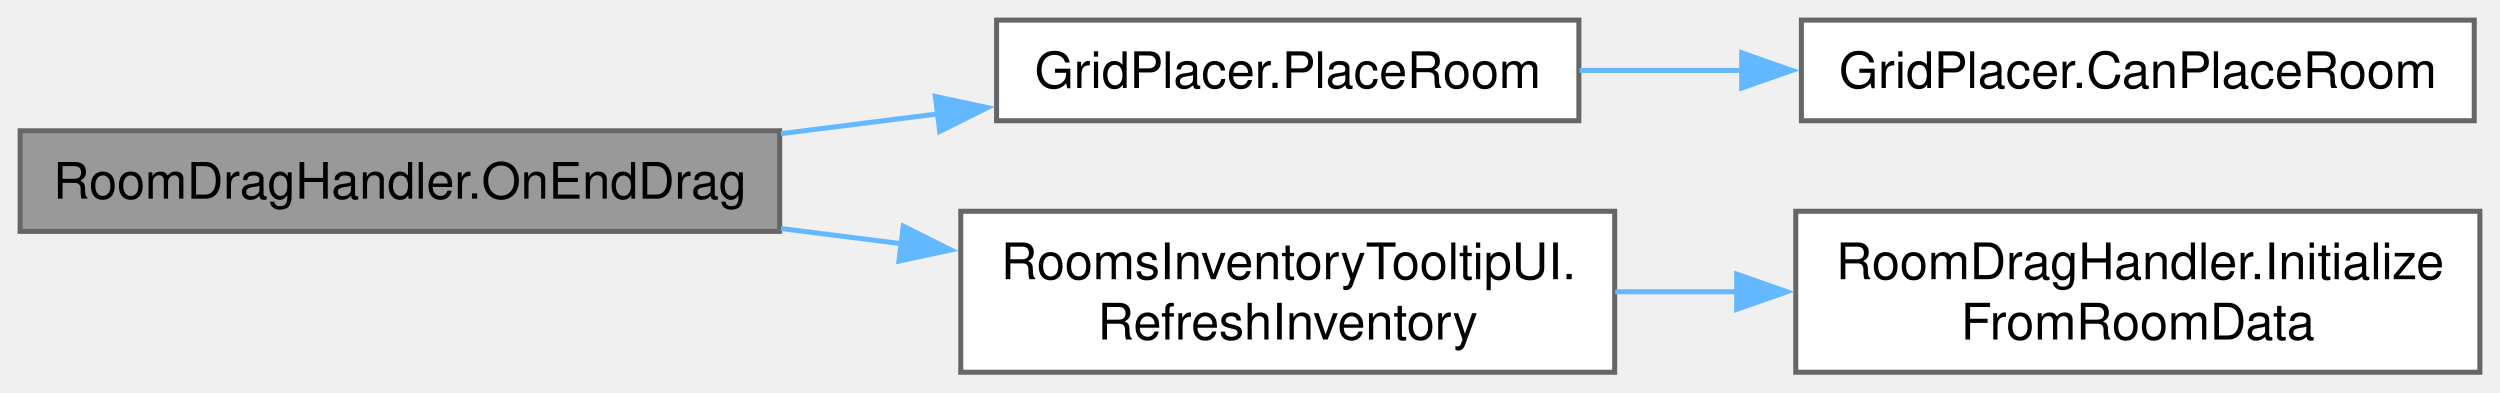
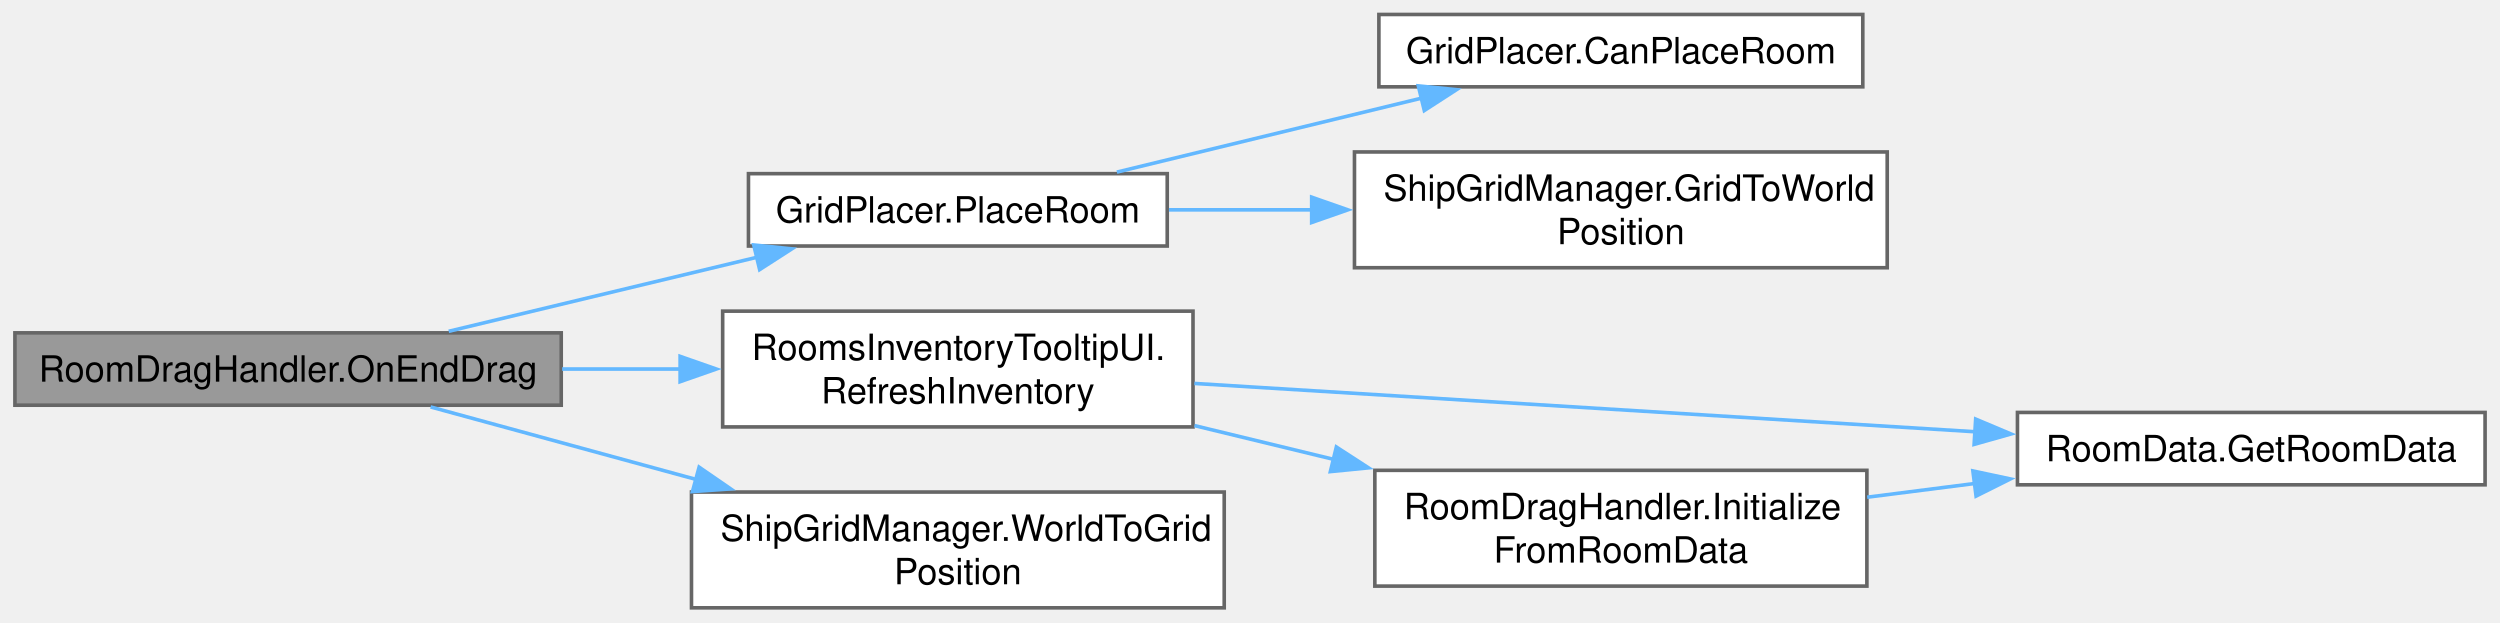
- <svg xmlns="http://www.w3.org/2000/svg" xmlns:xlink="http://www.w3.org/1999/xlink" width="497pt" height="78pt" viewBox="0.00 0.00 497.00 78.00">
-   <g id="graph0" class="graph" transform="scale(1 1) rotate(0) translate(4 74)">
+ <svg xmlns="http://www.w3.org/2000/svg" xmlns:xlink="http://www.w3.org/1999/xlink" width="691pt" height="172pt" viewBox="0.00 0.00 690.75 172.00">
+   <g id="graph0" class="graph" transform="scale(1 1) rotate(0) translate(4 168)">
    <g id="Node000001" class="node">
      <g id="a_Node000001">
        <a xlink:title="드래그 종료 후 작업입니다. 현재 마우스 위치에 방을 설치하고, preview (실루엣)을 삭제합니다.">
-           <polygon fill="#999999" stroke="#666666" points="151,-48 0,-48 0,-28 151,-28 151,-48" />
-           <text text-anchor="middle" x="75.5" y="-34.5" font-family="Helvetica,sans-Serif" font-size="10.00">RoomDragHandler.OnEndDrag</text>
+           <polygon fill="#999999" stroke="#666666" points="151,-76 0,-76 0,-56 151,-56 151,-76" />
+           <text text-anchor="middle" x="75.5" y="-62.5" font-family="Helvetica,sans-Serif" font-size="10.00">RoomDragHandler.OnEndDrag</text>
        </a>
      </g>
    </g>
    <g id="Node000002" class="node">
      <g id="a_Node000002">
        <a xlink:href="class_grid_placer.html#accae6dd63410e18f1ebb323755ae8cdf" target="_top" xlink:title="실제로 호버한 위치에 해당 영역에 방을 설치합니다. 방을 설치하고자 하는 위치에 설치 가능 여부를 검사해, 설치를 진행합니다.">
-           <polygon fill="white" stroke="#666666" points="309.88,-70 194.12,-70 194.12,-50 309.88,-50 309.88,-70" />
-           <text text-anchor="middle" x="252" y="-56.5" font-family="Helvetica,sans-Serif" font-size="10.00">GridPlacer.PlaceRoom</text>
+           <polygon fill="white" stroke="#666666" points="318.5,-120 202.75,-120 202.75,-100 318.5,-100 318.5,-120" />
+           <text text-anchor="middle" x="260.62" y="-106.5" font-family="Helvetica,sans-Serif" font-size="10.00">GridPlacer.PlaceRoom</text>
        </a>
      </g>
    </g>
    <g id="edge1_Node000001_Node000002" class="edge">
      <g id="a_edge1_Node000001_Node000002">
        <a xlink:title=" ">
-           <path fill="none" stroke="#63b8ff" d="M151.26,-47.43C161.61,-48.73 172.2,-50.07 182.43,-51.36" />
-           <polygon fill="#63b8ff" stroke="#63b8ff" points="181.94,-54.82 192.3,-52.6 182.81,-47.88 181.94,-54.82" />
+           <path fill="none" stroke="#63b8ff" d="M119.9,-76.43C145.46,-82.57 178.03,-90.39 205.29,-96.94" />
+           <polygon fill="#63b8ff" stroke="#63b8ff" points="204.21,-100.28 214.75,-99.22 205.84,-93.48 204.21,-100.28" />
        </a>
      </g>
    </g>
-     <g id="Node000004" class="node">
-       <g id="a_Node000004">
+     <g id="Node000005" class="node">
+       <g id="a_Node000005">
        <a xlink:href="class_rooms_inventory_tooltip_u_i.html#acb3438559352db6528bd535c9ea46b50" target="_top" xlink:title="인벤토리를 갱신하여 현재 보유한 방들을 UI로 표시합니다. 방 설치, 해제 완료 시 갱신 추가 필요 (구현 필요)">
-           <polygon fill="white" stroke="#666666" points="317,-32 187,-32 187,0 317,0 317,-32" />
-           <text text-anchor="start" x="195" y="-18.5" font-family="Helvetica,sans-Serif" font-size="10.00">RoomsInventoryTooltipUI.</text>
-           <text text-anchor="middle" x="252" y="-6.5" font-family="Helvetica,sans-Serif" font-size="10.00">RefreshInventory</text>
+           <polygon fill="white" stroke="#666666" points="325.62,-82 195.62,-82 195.62,-50 325.62,-50 325.62,-82" />
+           <text text-anchor="start" x="203.62" y="-68.5" font-family="Helvetica,sans-Serif" font-size="10.00">RoomsInventoryTooltipUI.</text>
+           <text text-anchor="middle" x="260.62" y="-56.5" font-family="Helvetica,sans-Serif" font-size="10.00">RefreshInventory</text>
        </a>
      </g>
    </g>
-     <g id="edge3_Node000001_Node000004" class="edge">
-       <g id="a_edge3_Node000001_Node000004">
+     <g id="edge4_Node000001_Node000005" class="edge">
+       <g id="a_edge4_Node000001_Node000005">
        <a xlink:title=" ">
-           <path fill="none" stroke="#63b8ff" d="M151.26,-28.57C159.25,-27.57 167.38,-26.54 175.37,-25.53" />
-           <polygon fill="#63b8ff" stroke="#63b8ff" points="175.57,-29.04 185.05,-24.31 174.7,-22.09 175.57,-29.04" />
+           <path fill="none" stroke="#63b8ff" d="M151.25,-66C162.11,-66 173.3,-66 184.18,-66" />
+           <polygon fill="#63b8ff" stroke="#63b8ff" points="183.86,-69.5 193.86,-66 183.86,-62.5 183.86,-69.5" />
+         </a>
+       </g>
+     </g>
+     <g id="Node000008" class="node">
+       <g id="a_Node000008">
+         <a xlink:href="class_ship_grid_manager.html#a4eb71c384e2c38f8118ee5e18b05c046" target="_top" xlink:title="world 좌표를 그리드에서의 좌표로 변환합니다.">
+           <polygon fill="white" stroke="#666666" points="334.25,-32 187,-32 187,0 334.25,0 334.25,-32" />
+           <text text-anchor="start" x="195" y="-18.5" font-family="Helvetica,sans-Serif" font-size="10.00">ShipGridManager.WorldToGrid</text>
+           <text text-anchor="middle" x="260.62" y="-6.5" font-family="Helvetica,sans-Serif" font-size="10.00">Position</text>
+         </a>
+       </g>
+     </g>
+     <g id="edge8_Node000001_Node000008" class="edge">
+       <g id="a_edge8_Node000001_Node000008">
+         <a xlink:title=" ">
+           <path fill="none" stroke="#63b8ff" d="M114.89,-55.52C136.18,-49.71 163.33,-42.29 188.36,-35.46" />
+           <polygon fill="#63b8ff" stroke="#63b8ff" points="189.11,-38.88 197.84,-32.87 187.27,-32.13 189.11,-38.88" />
        </a>
      </g>
    </g>
    <g id="Node000003" class="node">
      <g id="a_Node000003">
        <a xlink:href="class_grid_placer.html#a94a705ed808a4defa523f89672b82906" target="_top" xlink:title="방 설치 전, 드래그 중인 방에 대해 해당 위치에 설치 가능한지 여부를 판단합니다. (preview 형식 - 실루엣) 해당 영역에 방 설치가 가능하다면 true 반환 (색상 : 초록...">
-           <polygon fill="white" stroke="#666666" points="487.88,-70 354.12,-70 354.12,-50 487.88,-50 487.88,-70" />
-           <text text-anchor="middle" x="421" y="-56.5" font-family="Helvetica,sans-Serif" font-size="10.00">GridPlacer.CanPlaceRoom</text>
+           <polygon fill="white" stroke="#666666" points="510.75,-164 377,-164 377,-144 510.75,-144 510.75,-164" />
+           <text text-anchor="middle" x="443.88" y="-150.5" font-family="Helvetica,sans-Serif" font-size="10.00">GridPlacer.CanPlaceRoom</text>
        </a>
      </g>
    </g>
    <g id="edge2_Node000002_Node000003" class="edge">
      <g id="a_edge2_Node000002_Node000003">
        <a xlink:title=" ">
-           <path fill="none" stroke="#63b8ff" d="M310,-60C320.45,-60 331.52,-60 342.45,-60" />
-           <polygon fill="#63b8ff" stroke="#63b8ff" points="342.25,-63.5 352.25,-60 342.25,-56.5 342.25,-63.5" />
+           <path fill="none" stroke="#63b8ff" d="M304.58,-120.43C329.77,-126.54 361.83,-134.32 388.73,-140.86" />
+           <polygon fill="#63b8ff" stroke="#63b8ff" points="387.9,-144.26 398.45,-143.21 389.55,-137.45 387.9,-144.26" />
        </a>
      </g>
    </g>
-     <g id="Node000005" class="node">
-       <g id="a_Node000005">
-         <a xlink:href="class_room_drag_handler.html#acc9dba2f2fb1cd7eb4fa92a7e5fed81f" target="_top" xlink:title="호출해 온 방 정보를 이용하여 방 설치에 필요한 정보들을 초기화합니다.">
-           <polygon fill="white" stroke="#666666" points="489,-32 353,-32 353,0 489,0 489,-32" />
-           <text text-anchor="start" x="361" y="-18.5" font-family="Helvetica,sans-Serif" font-size="10.00">RoomDragHandler.Initialize</text>
-           <text text-anchor="middle" x="421" y="-6.5" font-family="Helvetica,sans-Serif" font-size="10.00">FromRoomData</text>
+     <g id="Node000004" class="node">
+       <g id="a_Node000004">
+         <a xlink:href="class_ship_grid_manager.html#a31670d8ea32d67fcc6d02d8c9db510fb" target="_top" xlink:title="그리드에서 선택한 좌표를 world 좌표로 변환합니다.">
+           <polygon fill="white" stroke="#666666" points="517.5,-126 370.25,-126 370.25,-94 517.5,-94 517.5,-126" />
+           <text text-anchor="start" x="378.25" y="-112.5" font-family="Helvetica,sans-Serif" font-size="10.00">ShipGridManager.GridToWorld</text>
+           <text text-anchor="middle" x="443.88" y="-100.5" font-family="Helvetica,sans-Serif" font-size="10.00">Position</text>
        </a>
      </g>
    </g>
-     <g id="edge4_Node000004_Node000005" class="edge">
-       <g id="a_edge4_Node000004_Node000005">
+     <g id="edge3_Node000002_Node000004" class="edge">
+       <g id="a_edge3_Node000002_Node000004">
        <a xlink:title=" ">
-           <path fill="none" stroke="#63b8ff" d="M317.09,-16C325.03,-16 333.22,-16 341.34,-16" />
-           <polygon fill="#63b8ff" stroke="#63b8ff" points="341.25,-19.5 351.25,-16 341.25,-12.5 341.25,-19.5" />
+           <path fill="none" stroke="#63b8ff" d="M318.97,-110C331.61,-110 345.26,-110 358.71,-110" />
+           <polygon fill="#63b8ff" stroke="#63b8ff" points="358.42,-113.5 368.42,-110 358.42,-106.5 358.42,-113.5" />
+         </a>
+       </g>
+     </g>
+     <g id="Node000006" class="node">
+       <g id="a_Node000006">
+         <a xlink:href="class_room_data.html#a3e0ef94b27447abcccdfbc08e667077d" target="_top" xlink:title="주어진 레벨에 해당하는 RoomLevel 데이터를 반환합니다. 각 파생 클래스에서 구현해야 합니다.">
+           <polygon fill="white" stroke="#666666" points="682.75,-54 553.5,-54 553.5,-34 682.75,-34 682.75,-54" />
+           <text text-anchor="middle" x="618.12" y="-40.5" font-family="Helvetica,sans-Serif" font-size="10.00">RoomData.GetRoomData</text>
+         </a>
+       </g>
+     </g>
+     <g id="edge5_Node000005_Node000006" class="edge">
+       <g id="a_edge5_Node000005_Node000006">
+         <a xlink:title=" ">
+           <path fill="none" stroke="#63b8ff" d="M326,-62.02C386.78,-58.25 477.91,-52.62 541.99,-48.65" />
+           <polygon fill="#63b8ff" stroke="#63b8ff" points="541.95,-52.16 551.71,-48.05 541.52,-45.17 541.95,-52.16" />
+         </a>
+       </g>
+     </g>
+     <g id="Node000007" class="node">
+       <g id="a_Node000007">
+         <a xlink:href="class_room_drag_handler.html#acc9dba2f2fb1cd7eb4fa92a7e5fed81f" target="_top" xlink:title="호출해 온 방 정보를 이용하여 방 설치에 필요한 정보들을 초기화합니다.">
+           <polygon fill="white" stroke="#666666" points="511.88,-38 375.88,-38 375.88,-6 511.88,-6 511.88,-38" />
+           <text text-anchor="start" x="383.88" y="-24.5" font-family="Helvetica,sans-Serif" font-size="10.00">RoomDragHandler.Initialize</text>
+           <text text-anchor="middle" x="443.88" y="-12.5" font-family="Helvetica,sans-Serif" font-size="10.00">FromRoomData</text>
+         </a>
+       </g>
+     </g>
+     <g id="edge6_Node000005_Node000007" class="edge">
+       <g id="a_edge6_Node000005_Node000007">
+         <a xlink:title=" ">
+           <path fill="none" stroke="#63b8ff" d="M326.04,-50.36C338.47,-47.34 351.63,-44.15 364.45,-41.04" />
+           <polygon fill="#63b8ff" stroke="#63b8ff" points="365.24,-44.45 374.13,-38.69 363.59,-37.65 365.24,-44.45" />
+         </a>
+       </g>
+     </g>
+     <g id="edge7_Node000007_Node000006" class="edge">
+       <g id="a_edge7_Node000007_Node000006">
+         <a xlink:title=" ">
+           <path fill="none" stroke="#63b8ff" d="M511.96,-30.57C521.78,-31.82 531.94,-33.12 541.9,-34.39" />
+           <polygon fill="#63b8ff" stroke="#63b8ff" points="541.18,-37.83 551.54,-35.62 542.06,-30.88 541.18,-37.83" />
        </a>
      </g>
    </g>
  </g>
</svg>
